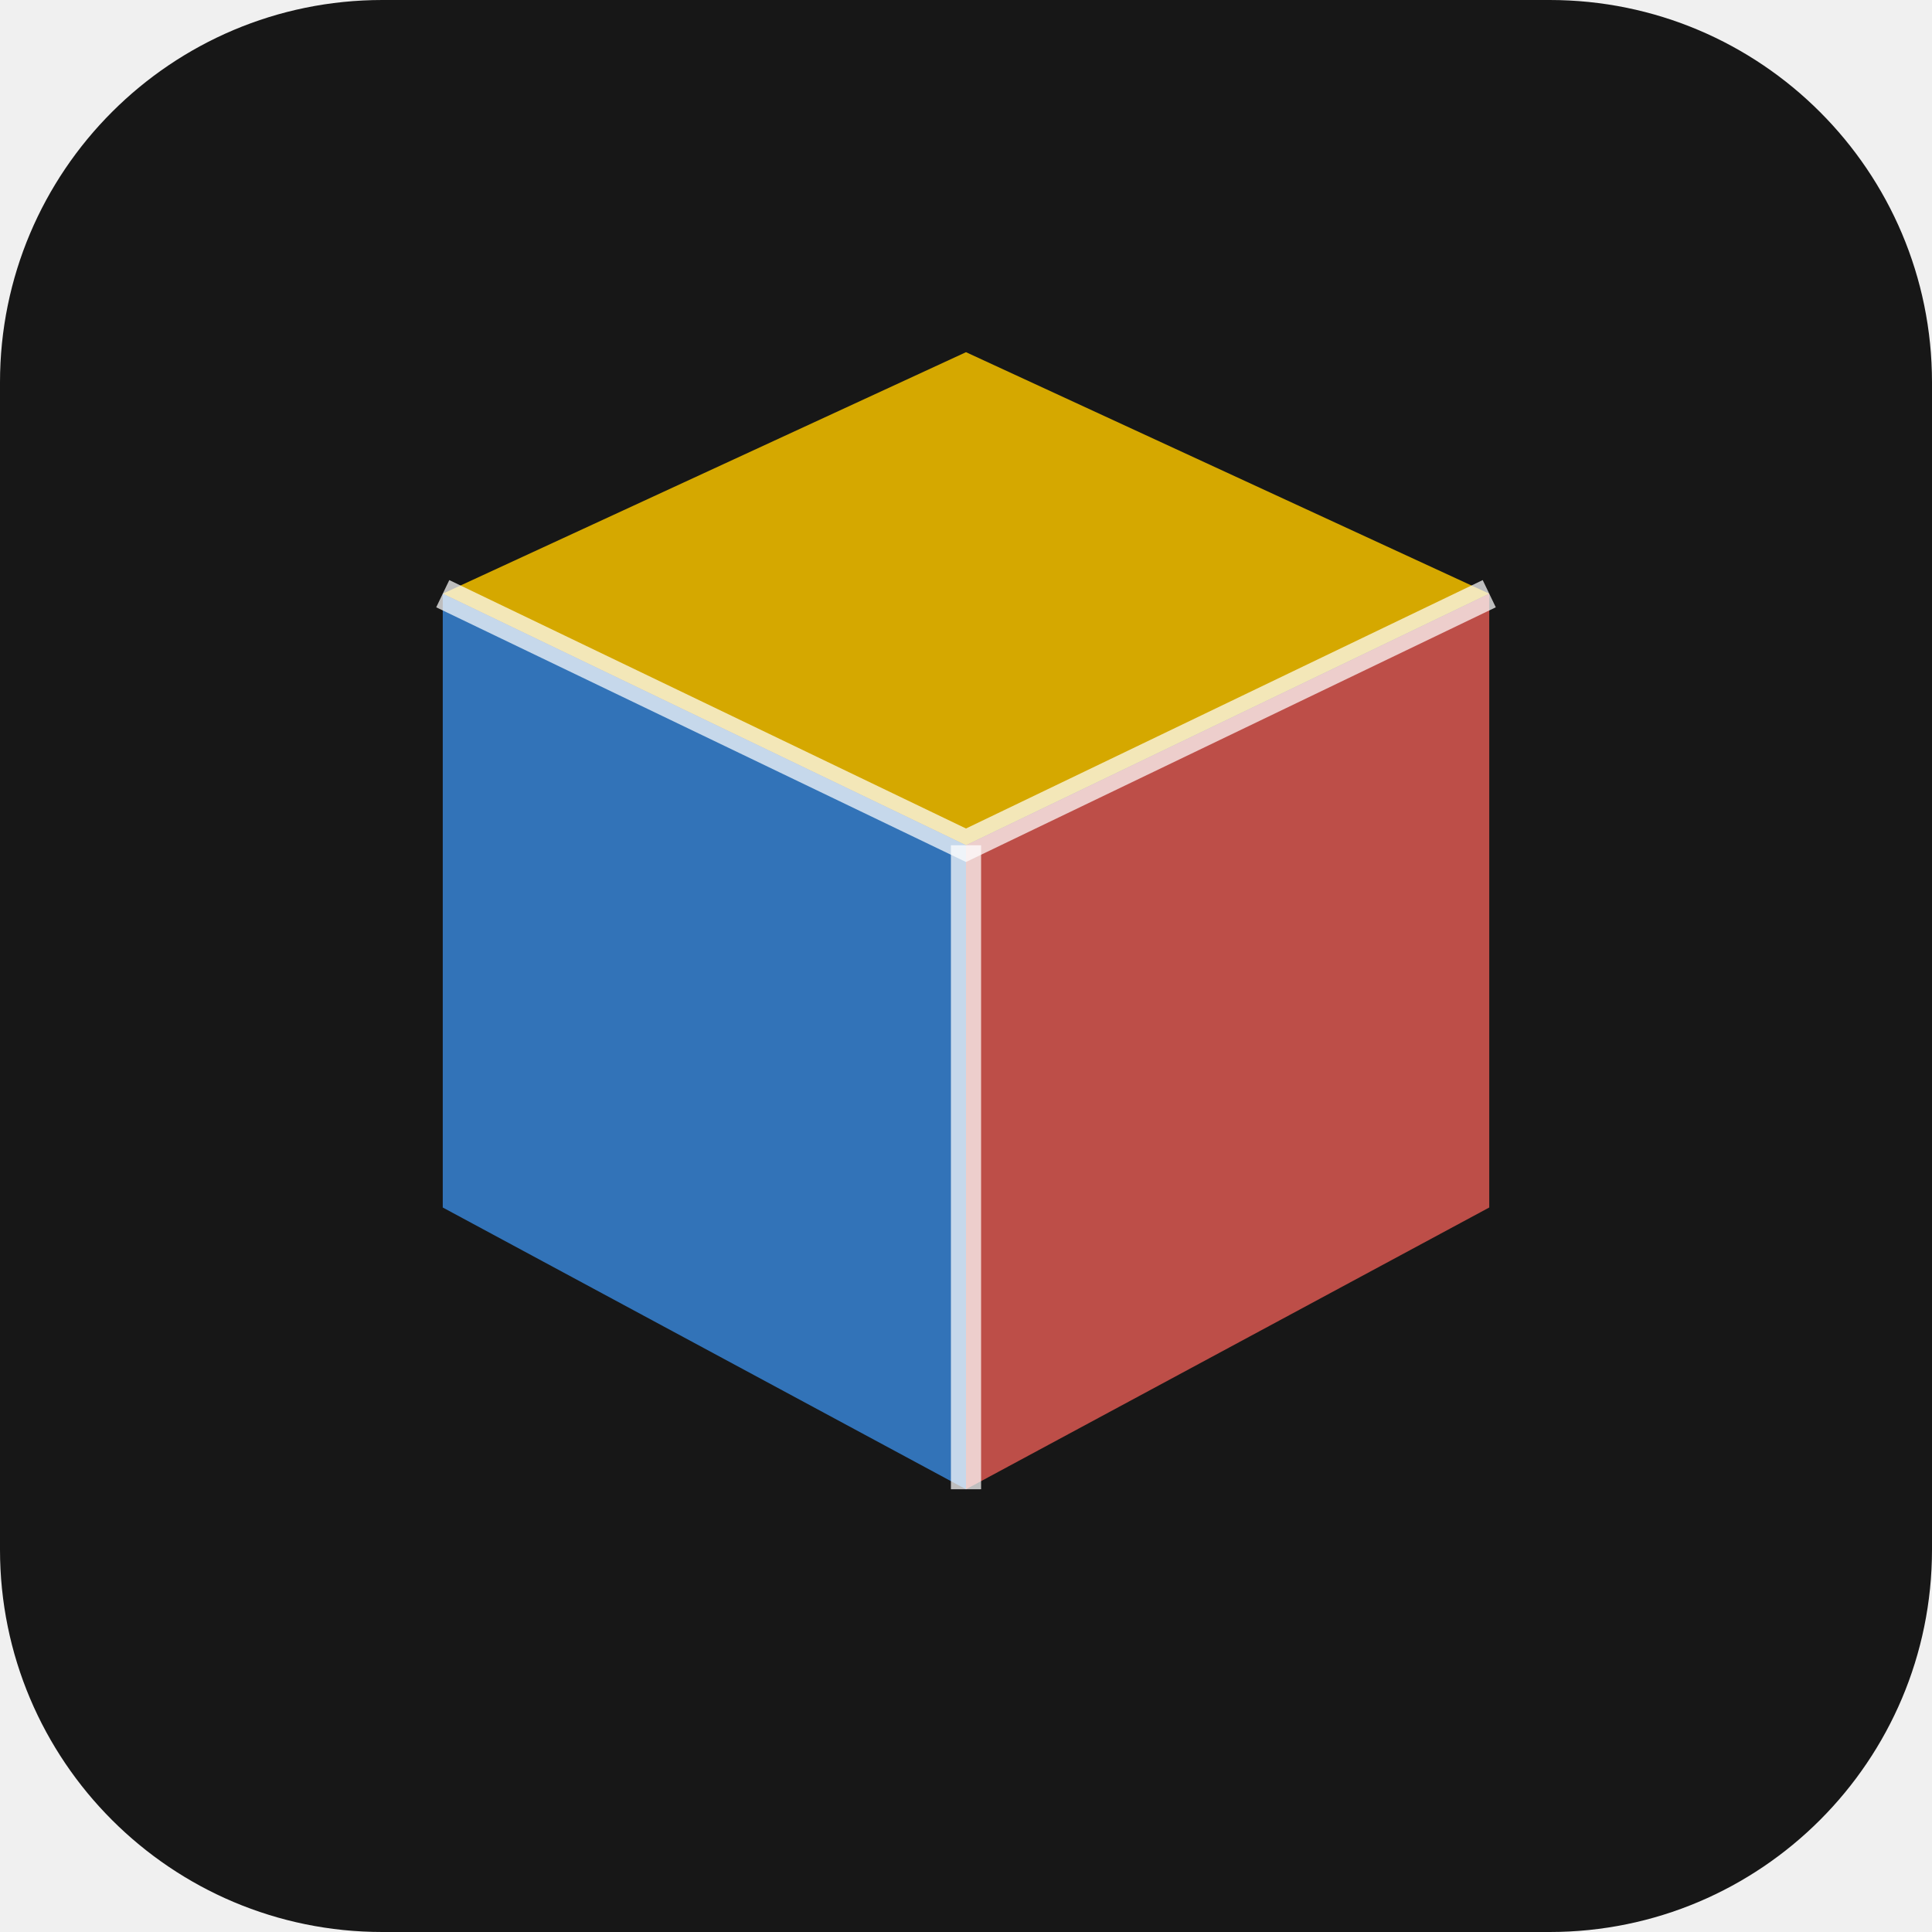
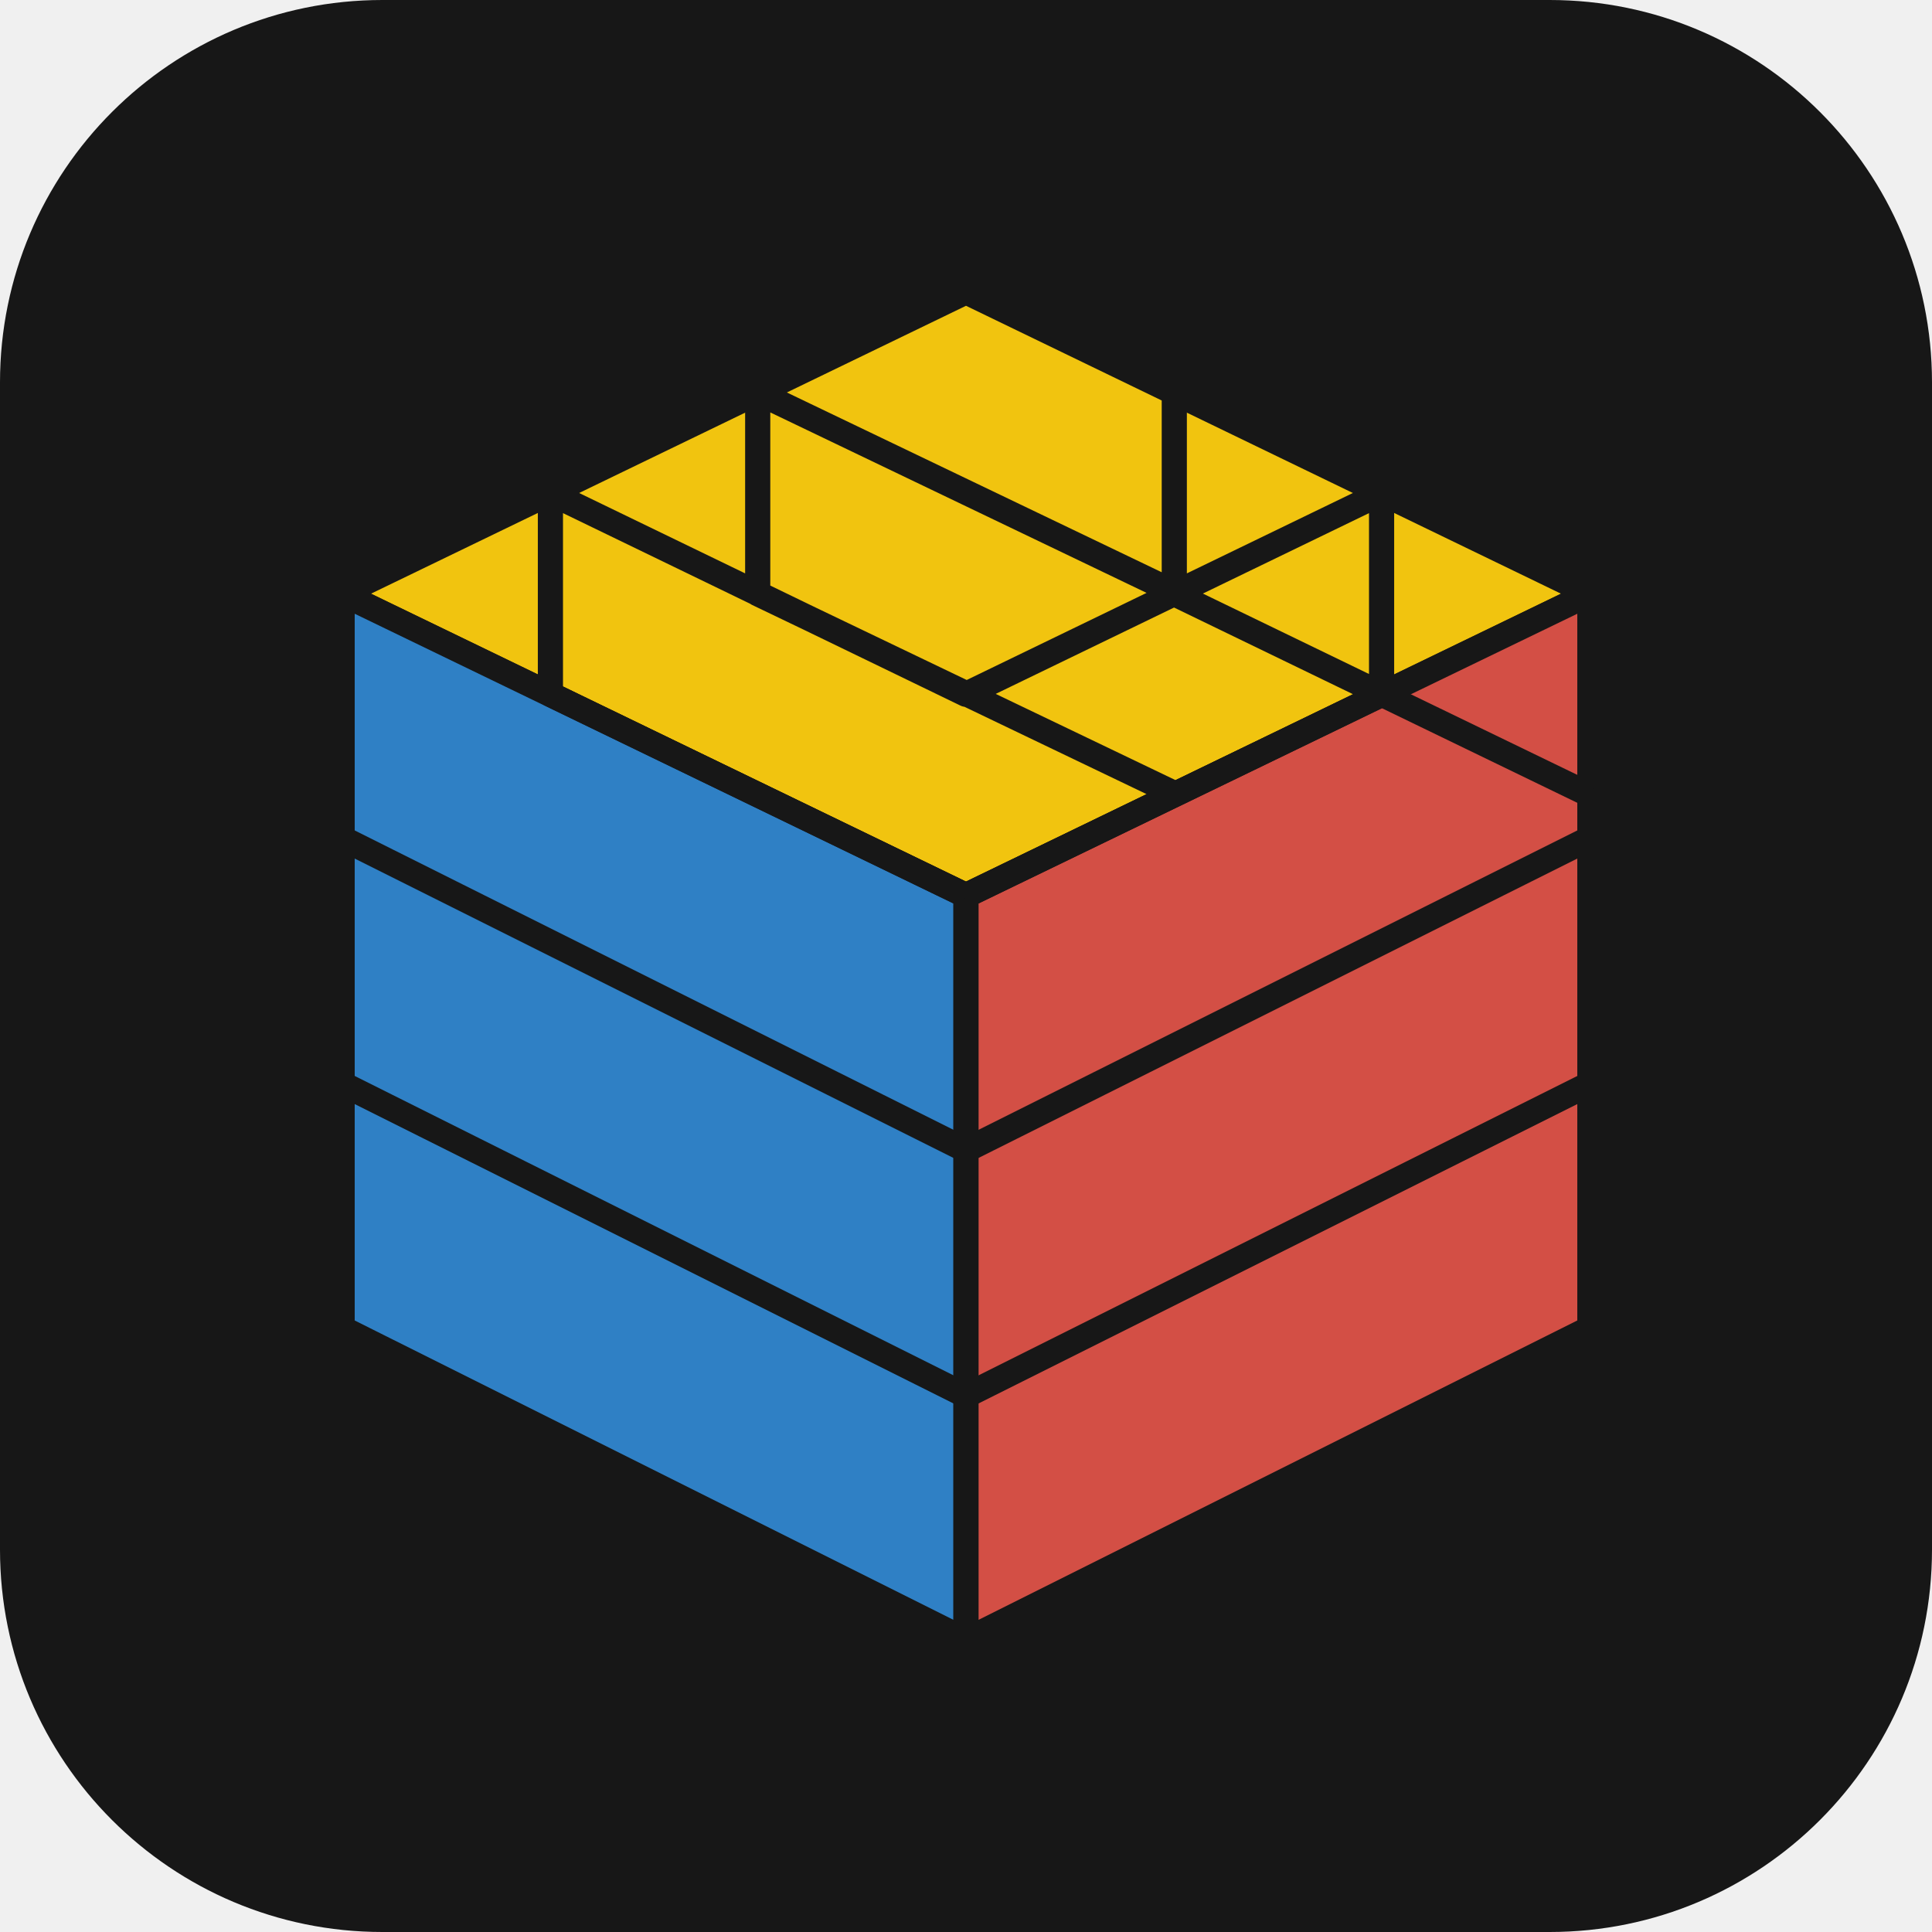
<svg xmlns="http://www.w3.org/2000/svg" viewBox="0 0 192 192">
  <rect width="192" height="192" rx="38" fill="#171717" />
-   <path d="M44 59 96 35l52 24-52 25-52-25Z" fill="#d5a800" />
-   <path d="M44 59v61l52 28V84L44 59Z" fill="#3273b8" />
-   <path d="m148 59-52 25v64l52-28V59Z" fill="#bd4e48" />
-   <path d="M96 84v64" stroke="#fff" stroke-opacity=".72" stroke-width="3" />
-   <path d="m44 59 52 25 52-25" fill="none" stroke="#fff" stroke-opacity=".72" stroke-width="3" />
+   <g stroke="#171717" stroke-width="2.5" stroke-linejoin="round">
+     <path d="M34 59 96 29l62 30-62 30L34 59Z" fill="#f1c40f" />
+     <path d="M34 59v73l62 31V89L34 59Z" fill="#2f80c5" />
+     <path d="m158 59-62 30v74l62-31V59Z" fill="#d34f45" />
+     <path d="M54.7 49 96 69l41.3-20M75.3 39 117 59M54.7 49v20l41.3 20M75.3 39v20l41.7 20M116.7 39v20L158 79M137.3 49v20l-41.3 20M34 83.3l62 31 62-31M34 107.7l62 31 62-31" fill="none" />
+   </g>
</svg>
